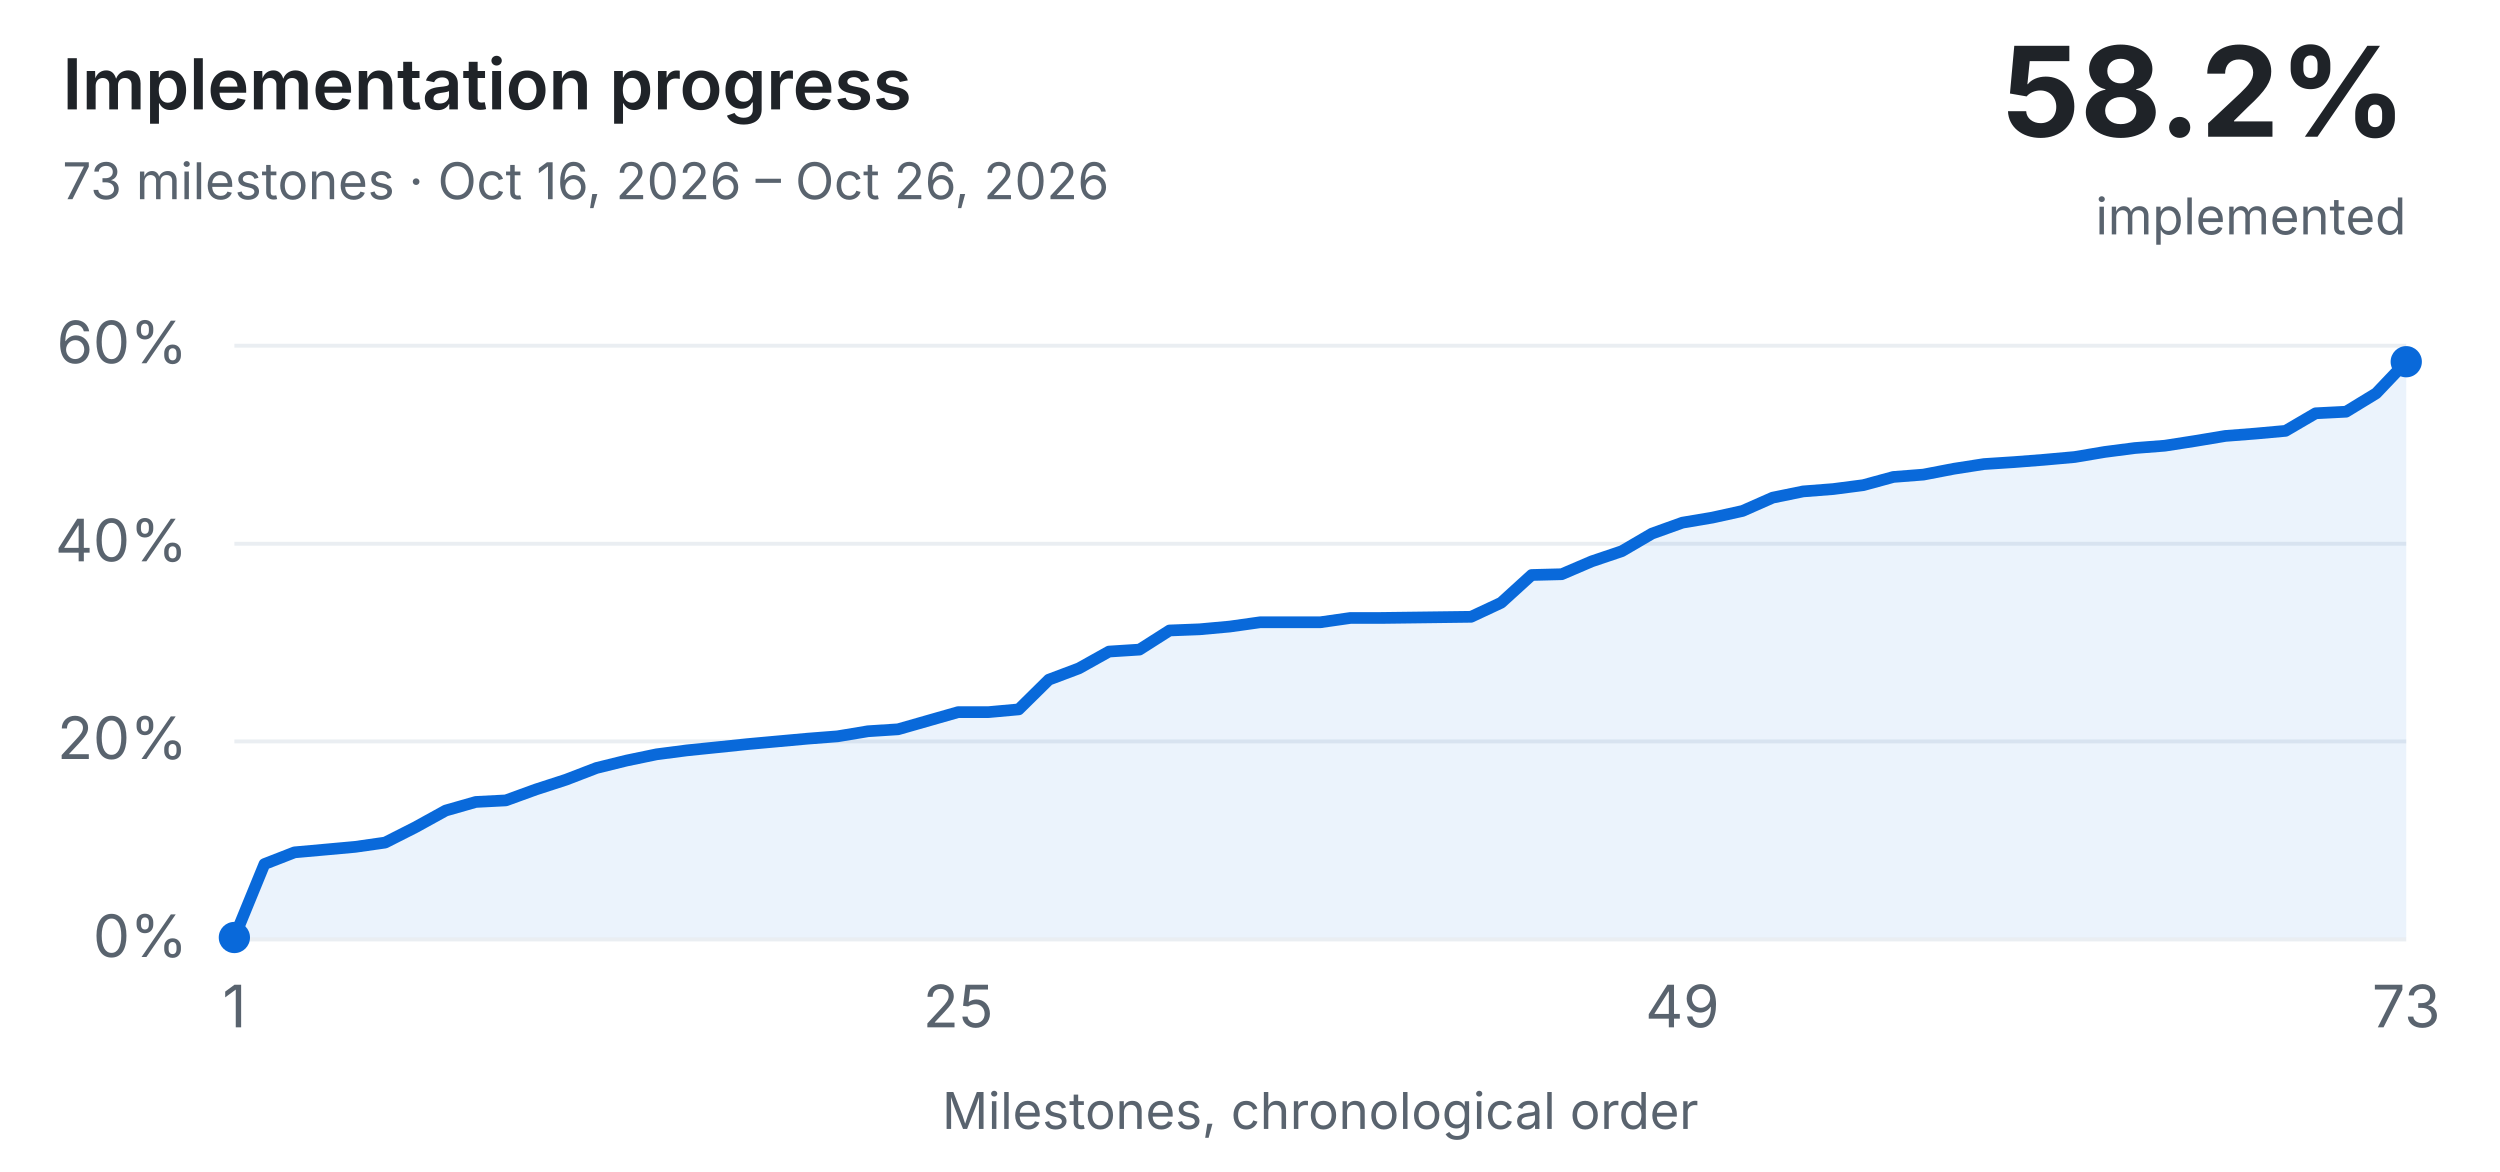
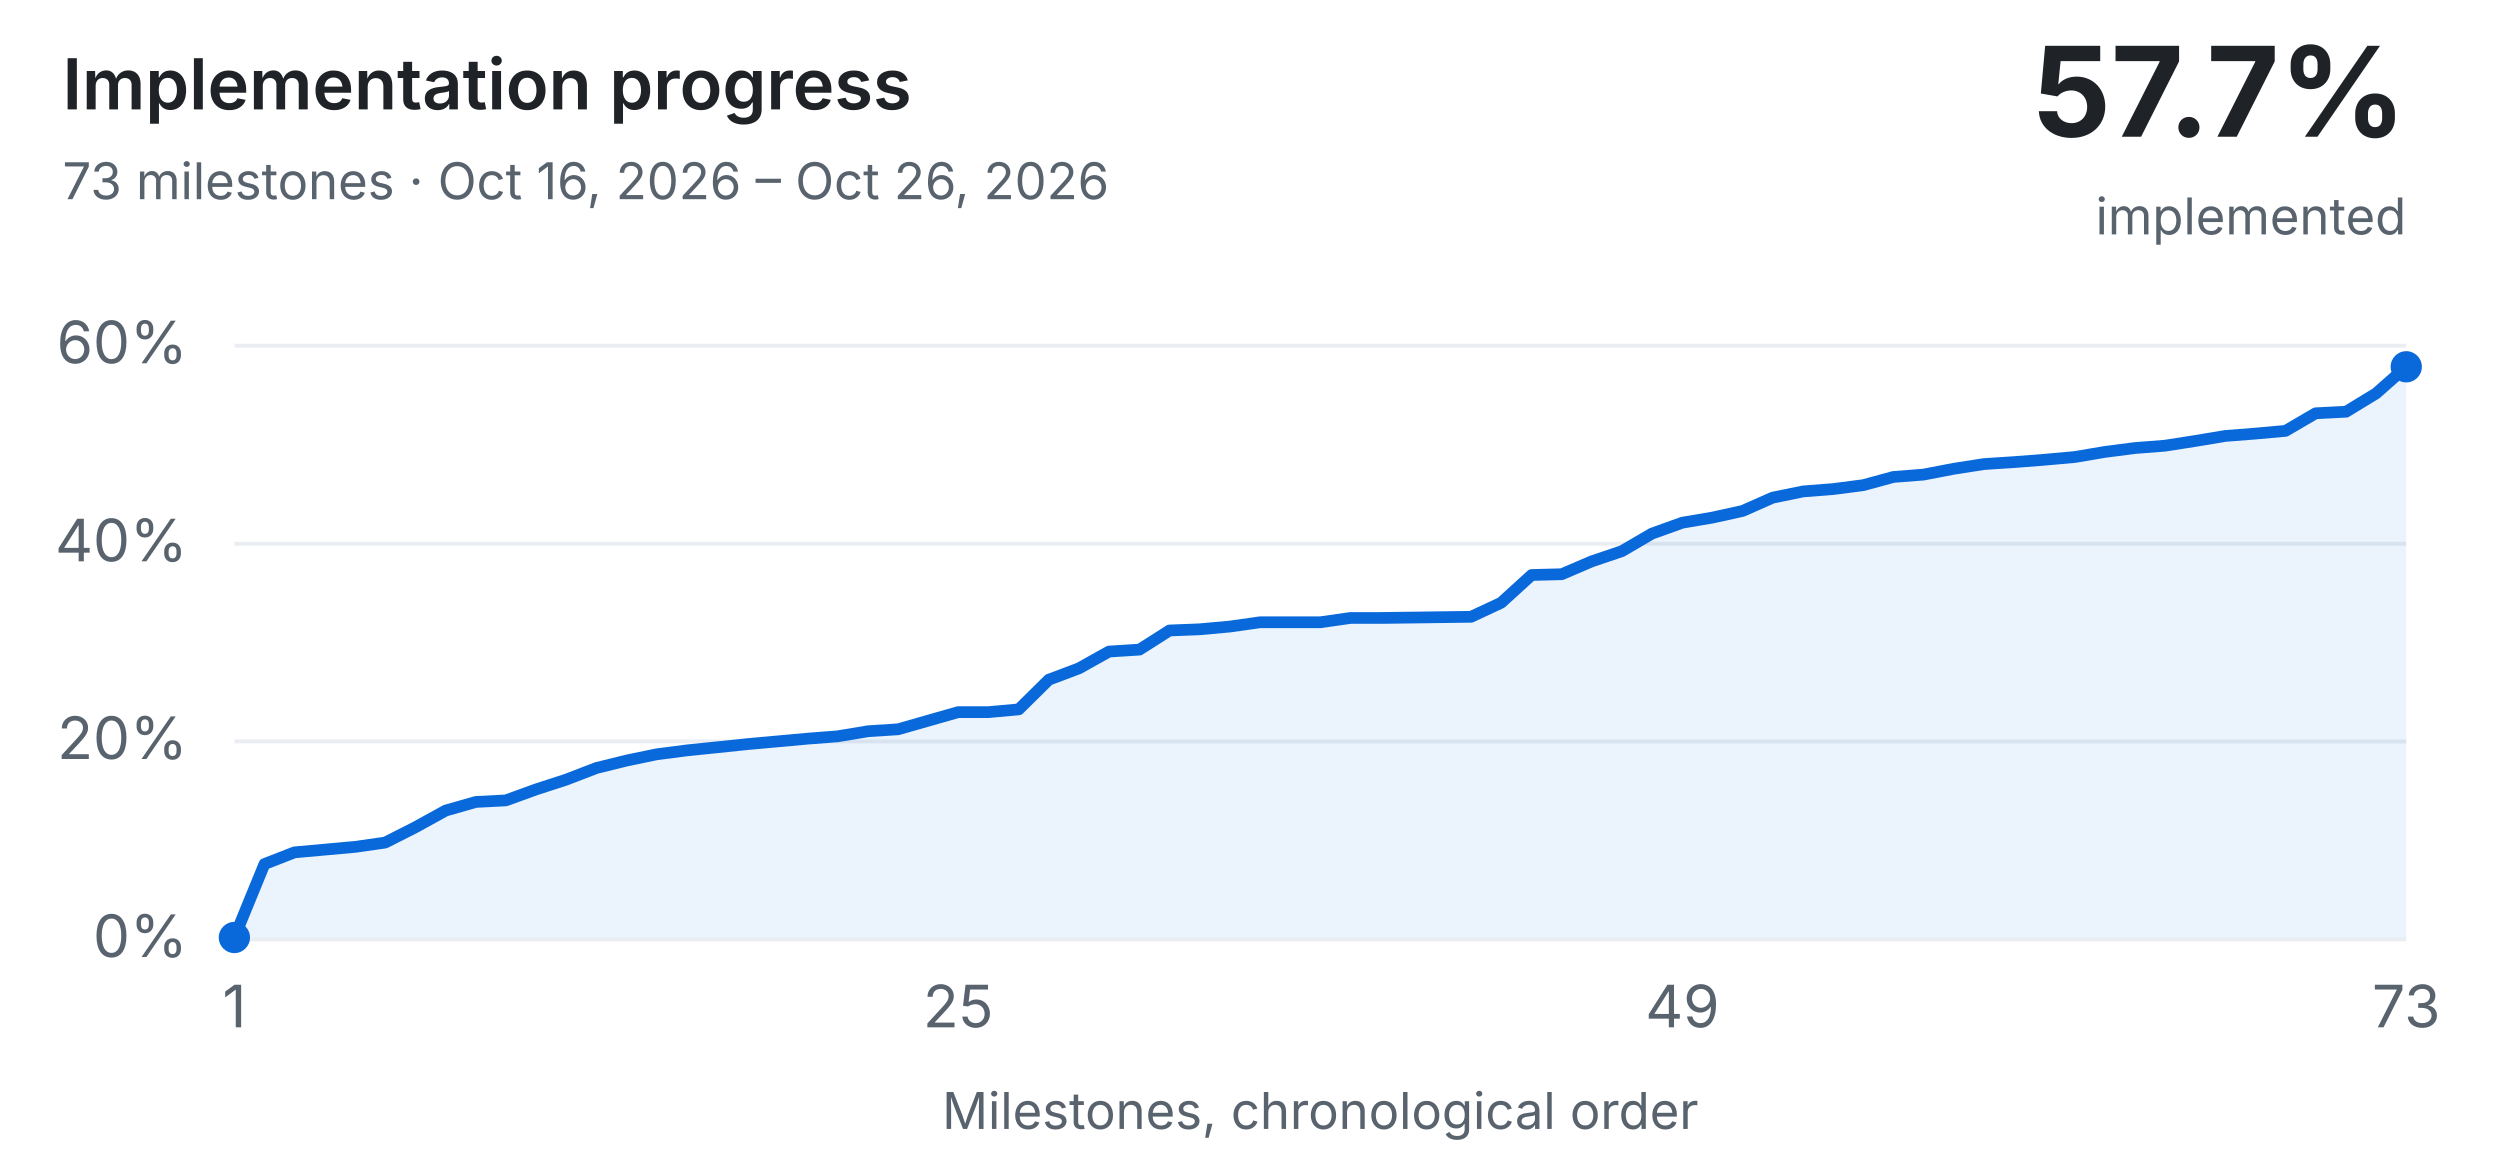
<svg xmlns="http://www.w3.org/2000/svg" width="640" height="300" viewBox="0 0 640 300" role="img" aria-labelledby="history-title history-description">
  <style>text{font:13px system-ui,-apple-system,Segoe UI,sans-serif;fill:#1f2328}.dim{fill:#59636e}.bg{fill:#eaeef2}.done{fill:#1a7f37}.part{fill:#d4a72c}.unchecked{fill:#0969da}@media (prefers-color-scheme:dark){text{fill:#e6edf3}.dim{fill:#9198a1}.bg{fill:#30363d}.done{fill:#3fb950}}</style>
  <style>
  .history-heading{font-size:18px;font-weight:600}
  .history-value{font-size:32px;font-weight:650}
  .history-axis{font-size:15px}
  .history-line{fill:none;stroke:#0969da;stroke-width:3;stroke-linecap:round;stroke-linejoin:round}
  .history-point,.history-area{fill:#0969da}
  .history-area{fill-opacity:.08}
  @media (prefers-color-scheme:dark){.history-line{stroke:#58a6ff}.history-point,.history-area{fill:#58a6ff}}
</style>
  <text class="history-heading" x="16" y="28">Implementation progress</text>
  <text class="dim" x="16" y="51">73 milestones · Oct 16, 2026 – Oct 26, 2026</text>
-   <text class="history-value" x="616" y="35" text-anchor="end">58.2%</text>
+   <text class="history-value" x="616" y="35" text-anchor="end">57.7%</text>
  <text class="dim" x="616" y="60" text-anchor="end">implemented</text>
  <rect class="bg" x="60" y="240.0" width="556" height="1" />
  <text class="dim history-axis" x="48" y="245.0" text-anchor="end">0%</text>
  <rect class="bg" x="60" y="189.3" width="556" height="1" />
  <text class="dim history-axis" x="48" y="194.3" text-anchor="end">20%</text>
  <rect class="bg" x="60" y="138.7" width="556" height="1" />
  <text class="dim history-axis" x="48" y="143.7" text-anchor="end">40%</text>
  <rect class="bg" x="60" y="88.0" width="556" height="1" />
  <text class="dim history-axis" x="48" y="93.0" text-anchor="end">60%</text>
-   <polygon class="history-area" points="60.0,240 60.0,240.0 67.7,221.2 75.4,218.2 83.2,217.5 90.9,216.8 98.6,215.7 106.3,211.8 114.1,207.5 121.8,205.3 129.5,204.9 137.2,202.1 144.9,199.6 152.7,196.6 160.4,194.7 168.1,193.1 175.8,192.1 183.6,191.3 191.3,190.5 199.0,189.8 206.7,189.1 214.4,188.5 222.2,187.2 229.9,186.7 237.6,184.5 245.3,182.3 253.1,182.3 260.8,181.6 268.5,174.0 276.2,171.1 283.9,166.8 291.7,166.3 299.4,161.4 307.1,161.1 314.8,160.4 322.6,159.3 330.3,159.3 338.0,159.3 345.7,158.2 353.4,158.2 361.2,158.1 368.9,158.0 376.6,157.9 384.3,154.3 392.1,147.2 399.8,147.0 407.5,143.7 415.2,141.1 422.9,136.6 430.7,133.8 438.4,132.5 446.1,130.8 453.8,127.4 461.6,125.8 469.3,125.2 477.0,124.2 484.7,122.1 492.4,121.5 500.2,120.0 507.9,118.8 515.6,118.3 523.3,117.7 531.1,117.0 538.8,115.7 546.5,114.7 554.2,114.1 561.9,112.9 569.7,111.6 577.4,111.0 585.1,110.3 592.8,105.8 600.6,105.4 608.3,100.7 616.0,92.6 616.0,240" />
-   <polyline class="history-line" points="60.0,240.0 67.7,221.2 75.4,218.2 83.2,217.5 90.9,216.8 98.6,215.7 106.3,211.8 114.1,207.5 121.8,205.3 129.5,204.9 137.2,202.1 144.9,199.6 152.7,196.6 160.4,194.7 168.1,193.1 175.8,192.1 183.6,191.3 191.3,190.5 199.0,189.8 206.7,189.1 214.4,188.5 222.2,187.2 229.9,186.7 237.6,184.5 245.3,182.3 253.1,182.3 260.8,181.6 268.5,174.0 276.2,171.1 283.9,166.8 291.7,166.3 299.4,161.4 307.1,161.1 314.8,160.4 322.6,159.3 330.3,159.3 338.0,159.3 345.7,158.2 353.4,158.2 361.2,158.1 368.9,158.0 376.6,157.9 384.3,154.3 392.1,147.2 399.8,147.0 407.5,143.7 415.2,141.1 422.9,136.6 430.7,133.8 438.4,132.5 446.1,130.8 453.8,127.4 461.6,125.8 469.3,125.2 477.0,124.2 484.7,122.1 492.4,121.5 500.2,120.0 507.9,118.8 515.6,118.3 523.3,117.7 531.1,117.0 538.8,115.7 546.5,114.7 554.2,114.1 561.9,112.9 569.7,111.6 577.4,111.0 585.1,110.3 592.8,105.8 600.6,105.4 608.3,100.7 616.0,92.6" />
+   <polygon class="history-area" points="60.0,240 60.0,240.0 67.7,221.2 75.4,218.2 83.2,217.5 90.9,216.8 98.6,215.7 106.3,211.8 114.1,207.5 121.8,205.3 129.5,204.9 137.2,202.1 144.9,199.6 152.7,196.6 160.4,194.7 168.1,193.1 175.8,192.1 183.6,191.3 191.3,190.5 199.0,189.8 206.7,189.1 214.4,188.5 222.2,187.2 229.9,186.7 237.6,184.5 245.3,182.3 253.1,182.3 260.8,181.6 268.5,174.0 276.2,171.1 283.9,166.8 291.7,166.3 299.4,161.4 307.1,161.1 314.8,160.4 322.6,159.3 330.3,159.3 338.0,159.3 345.7,158.2 353.4,158.2 361.2,158.1 368.9,158.0 376.6,157.9 384.3,154.3 392.1,147.2 399.8,147.0 407.5,143.7 415.2,141.1 422.9,136.6 430.7,133.8 438.4,132.5 446.1,130.8 453.8,127.4 461.6,125.8 469.3,125.2 477.0,124.2 484.7,122.1 492.4,121.5 500.2,120.0 507.9,118.8 515.6,118.3 523.3,117.7 531.1,117.0 538.8,115.7 546.5,114.7 554.2,114.1 561.9,112.9 569.7,111.6 577.4,111.0 585.1,110.3 592.8,105.8 600.6,105.4 608.3,100.7 616.0,93.9 616.0,240" />
+   <polyline class="history-line" points="60.0,240.0 67.7,221.2 75.4,218.2 83.2,217.5 90.9,216.8 98.6,215.7 106.3,211.8 114.1,207.5 121.8,205.3 129.5,204.9 137.2,202.1 144.9,199.6 152.7,196.6 160.4,194.7 168.1,193.1 175.8,192.1 183.6,191.3 191.3,190.5 199.0,189.8 206.7,189.1 214.4,188.5 222.2,187.2 229.9,186.7 237.6,184.5 245.3,182.3 253.1,182.3 260.8,181.6 268.5,174.0 276.2,171.1 283.9,166.8 291.7,166.3 299.4,161.4 307.1,161.1 314.8,160.4 322.6,159.3 330.3,159.3 338.0,159.3 345.7,158.2 353.4,158.2 361.2,158.1 368.9,158.0 376.6,157.9 384.3,154.3 392.1,147.2 399.8,147.0 407.5,143.7 415.2,141.1 422.9,136.6 430.7,133.8 438.4,132.5 446.1,130.8 453.8,127.4 461.6,125.8 469.3,125.2 477.0,124.2 484.7,122.1 492.4,121.5 500.2,120.0 507.9,118.8 515.6,118.3 523.3,117.7 531.1,117.0 538.8,115.7 546.5,114.7 554.2,114.1 561.9,112.9 569.7,111.6 577.4,111.0 585.1,110.3 592.8,105.8 600.6,105.4 608.3,100.7 616.0,93.9" />
  <circle class="history-point" cx="60.0" cy="240.0" r="4" />
  <circle fill="transparent" cx="67.7" cy="221.2" r="3" />
  <circle fill="transparent" cx="75.4" cy="218.2" r="3" />
  <circle fill="transparent" cx="83.2" cy="217.5" r="3" />
  <circle fill="transparent" cx="90.9" cy="216.8" r="3" />
  <circle fill="transparent" cx="98.6" cy="215.7" r="3" />
  <circle fill="transparent" cx="106.3" cy="211.8" r="3" />
  <circle fill="transparent" cx="114.1" cy="207.5" r="3" />
  <circle fill="transparent" cx="121.8" cy="205.3" r="3" />
  <circle fill="transparent" cx="129.5" cy="204.9" r="3" />
  <circle fill="transparent" cx="137.2" cy="202.1" r="3" />
  <circle fill="transparent" cx="144.9" cy="199.6" r="3" />
  <circle fill="transparent" cx="152.7" cy="196.6" r="3" />
  <circle fill="transparent" cx="160.4" cy="194.7" r="3" />
  <circle fill="transparent" cx="168.1" cy="193.1" r="3" />
  <circle fill="transparent" cx="175.8" cy="192.1" r="3" />
  <circle fill="transparent" cx="183.6" cy="191.3" r="3" />
  <circle fill="transparent" cx="191.3" cy="190.5" r="3" />
  <circle fill="transparent" cx="199.0" cy="189.8" r="3" />
  <circle fill="transparent" cx="206.7" cy="189.1" r="3" />
  <circle fill="transparent" cx="214.4" cy="188.5" r="3" />
  <circle fill="transparent" cx="222.2" cy="187.2" r="3" />
  <circle fill="transparent" cx="229.9" cy="186.7" r="3" />
  <circle fill="transparent" cx="237.6" cy="184.5" r="3" />
  <circle fill="transparent" cx="245.3" cy="182.3" r="3" />
  <circle fill="transparent" cx="253.1" cy="182.3" r="3" />
  <circle fill="transparent" cx="260.8" cy="181.6" r="3" />
  <circle fill="transparent" cx="268.5" cy="174.0" r="3" />
  <circle fill="transparent" cx="276.2" cy="171.1" r="3" />
  <circle fill="transparent" cx="283.9" cy="166.8" r="3" />
  <circle fill="transparent" cx="291.7" cy="166.3" r="3" />
  <circle fill="transparent" cx="299.4" cy="161.4" r="3" />
  <circle fill="transparent" cx="307.1" cy="161.1" r="3" />
  <circle fill="transparent" cx="314.8" cy="160.4" r="3" />
  <circle fill="transparent" cx="322.6" cy="159.3" r="3" />
  <circle fill="transparent" cx="330.3" cy="159.3" r="3" />
  <circle fill="transparent" cx="338.0" cy="159.3" r="3" />
  <circle fill="transparent" cx="345.7" cy="158.2" r="3" />
  <circle fill="transparent" cx="353.4" cy="158.2" r="3" />
  <circle fill="transparent" cx="361.2" cy="158.1" r="3" />
  <circle fill="transparent" cx="368.9" cy="158.0" r="3" />
  <circle fill="transparent" cx="376.6" cy="157.9" r="3" />
  <circle fill="transparent" cx="384.3" cy="154.3" r="3" />
  <circle fill="transparent" cx="392.1" cy="147.2" r="3" />
  <circle fill="transparent" cx="399.8" cy="147.0" r="3" />
  <circle fill="transparent" cx="407.5" cy="143.7" r="3" />
  <circle fill="transparent" cx="415.2" cy="141.1" r="3" />
  <circle fill="transparent" cx="422.9" cy="136.6" r="3" />
  <circle fill="transparent" cx="430.7" cy="133.8" r="3" />
  <circle fill="transparent" cx="438.4" cy="132.5" r="3" />
  <circle fill="transparent" cx="446.1" cy="130.8" r="3" />
  <circle fill="transparent" cx="453.8" cy="127.4" r="3" />
  <circle fill="transparent" cx="461.6" cy="125.8" r="3" />
  <circle fill="transparent" cx="469.3" cy="125.2" r="3" />
  <circle fill="transparent" cx="477.0" cy="124.2" r="3" />
  <circle fill="transparent" cx="484.7" cy="122.1" r="3" />
  <circle fill="transparent" cx="492.4" cy="121.5" r="3" />
  <circle fill="transparent" cx="500.2" cy="120.0" r="3" />
  <circle fill="transparent" cx="507.9" cy="118.8" r="3" />
  <circle fill="transparent" cx="515.6" cy="118.3" r="3" />
  <circle fill="transparent" cx="523.3" cy="117.7" r="3" />
  <circle fill="transparent" cx="531.1" cy="117.0" r="3" />
  <circle fill="transparent" cx="538.8" cy="115.7" r="3" />
  <circle fill="transparent" cx="546.5" cy="114.7" r="3" />
  <circle fill="transparent" cx="554.2" cy="114.1" r="3" />
  <circle fill="transparent" cx="561.9" cy="112.9" r="3" />
  <circle fill="transparent" cx="569.7" cy="111.6" r="3" />
  <circle fill="transparent" cx="577.4" cy="111.0" r="3" />
  <circle fill="transparent" cx="585.1" cy="110.3" r="3" />
  <circle fill="transparent" cx="592.8" cy="105.8" r="3" />
  <circle fill="transparent" cx="600.6" cy="105.4" r="3" />
  <circle fill="transparent" cx="608.3" cy="100.7" r="3" />
-   <circle class="history-point" cx="616.0" cy="92.6" r="4" />
+   <circle class="history-point" cx="616.0" cy="93.9" r="4" />
  <text class="dim history-axis" x="60.0" y="263" text-anchor="middle">1</text>
  <text class="dim history-axis" x="245.3" y="263" text-anchor="middle">25</text>
  <text class="dim history-axis" x="430.7" y="263" text-anchor="middle">49</text>
  <text class="dim history-axis" x="616.0" y="263" text-anchor="middle">73</text>
  <text class="dim" x="338" y="289" text-anchor="middle">Milestones, chronological order</text>
</svg>
